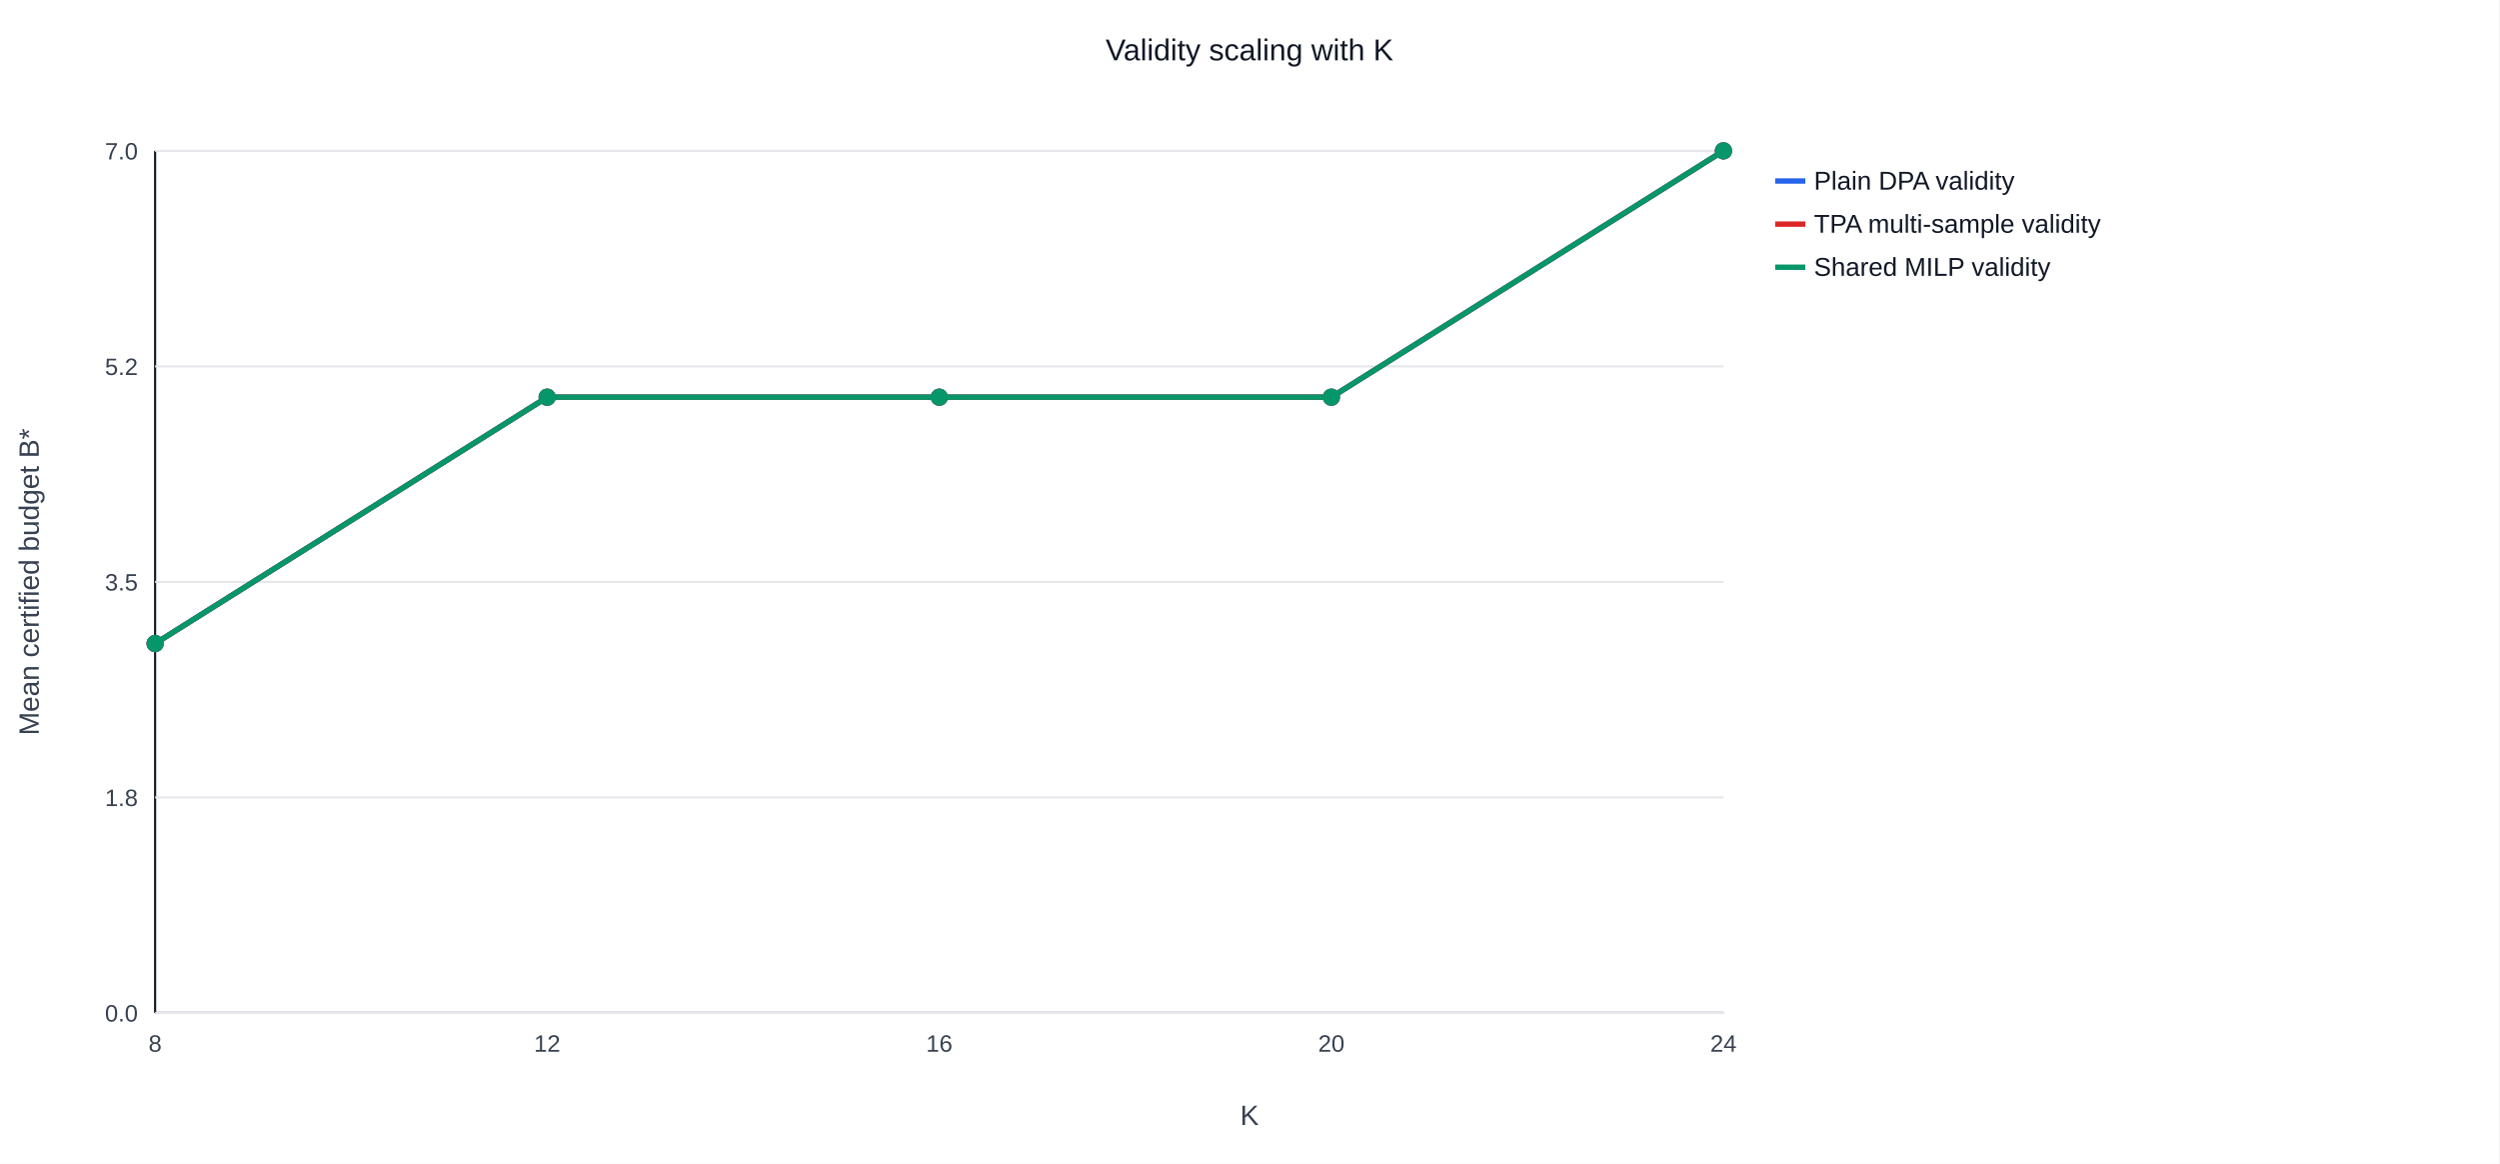
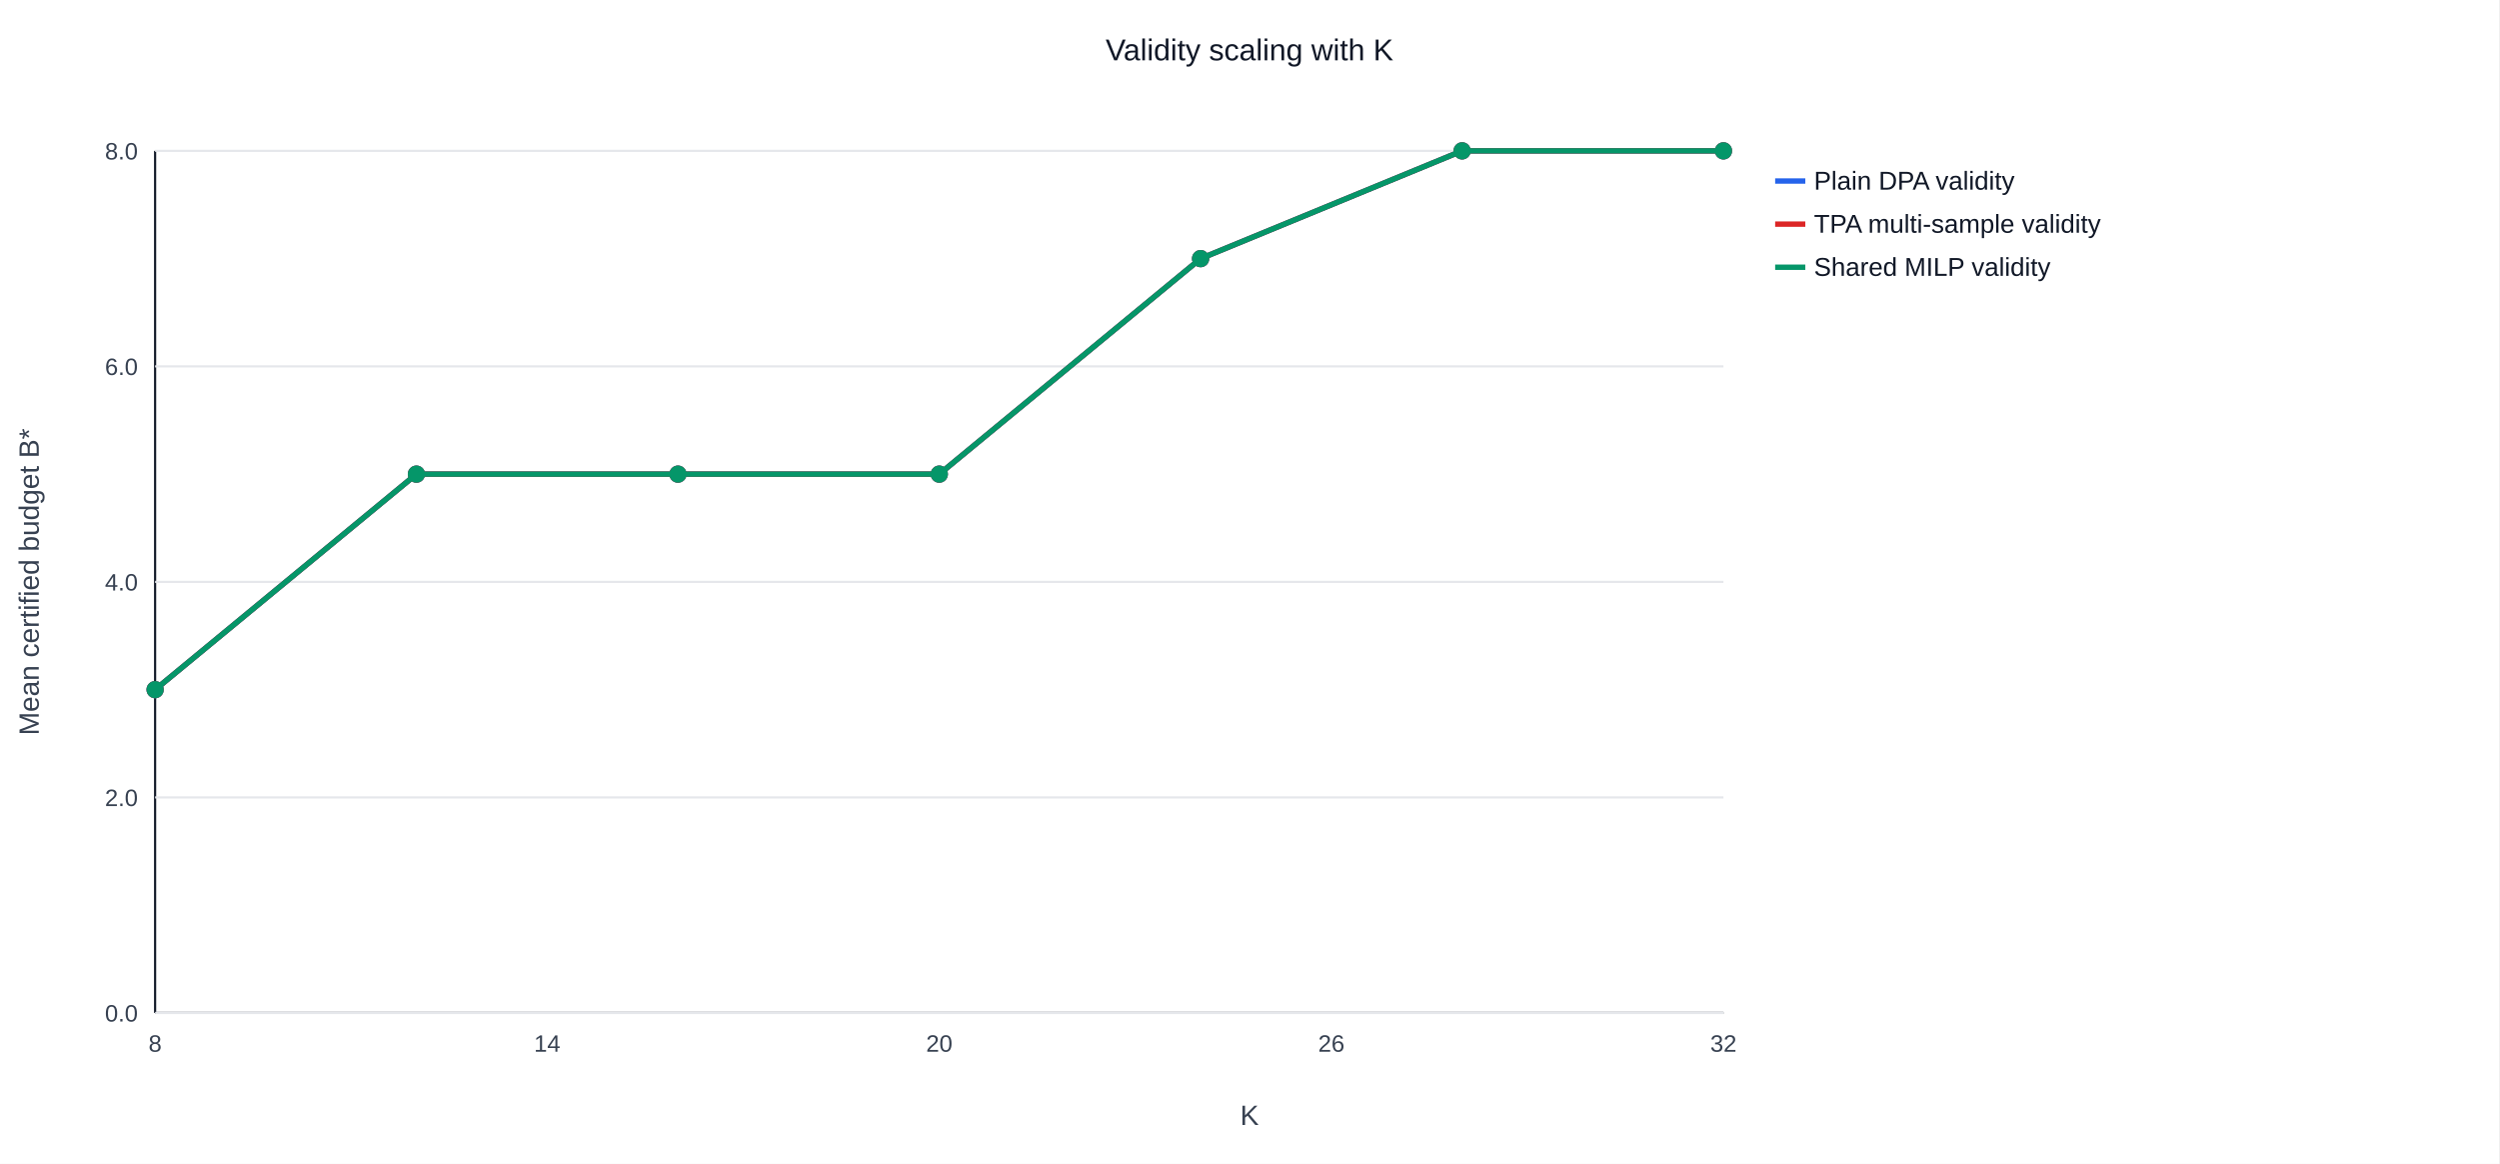
<svg xmlns="http://www.w3.org/2000/svg" width="1160" height="540" viewBox="0 0 1160 540">
  <rect width="100%" height="100%" fill="#ffffff" />
  <text x="580.0" y="28" text-anchor="middle" font-family="Arial, sans-serif" font-size="14" fill="#111827">Validity scaling with K</text>
  <line x1="72" y1="70" x2="72" y2="470" stroke="#111827" />
  <line x1="72" y1="470" x2="800" y2="470" stroke="#111827" />
  <text x="580.0" y="522" text-anchor="middle" font-family="Arial, sans-serif" font-size="13" fill="#374151">K</text>
  <text x="18" y="270.0" transform="rotate(-90 18 270.0)" text-anchor="middle" font-family="Arial, sans-serif" font-size="13" fill="#374151">Mean certified budget B*</text>
  <line x1="72" y1="470.0" x2="800" y2="470.0" stroke="#e5e7eb" />
  <text x="64" y="474.0" text-anchor="end" font-family="Arial, sans-serif" font-size="11" fill="#374151">0.0</text>
  <line x1="72" y1="370.0" x2="800" y2="370.0" stroke="#e5e7eb" />
-   <text x="64" y="374.0" text-anchor="end" font-family="Arial, sans-serif" font-size="11" fill="#374151">1.8</text>
+   <text x="64" y="374.0" text-anchor="end" font-family="Arial, sans-serif" font-size="11" fill="#374151">2.0</text>
  <line x1="72" y1="270.0" x2="800" y2="270.0" stroke="#e5e7eb" />
-   <text x="64" y="274.0" text-anchor="end" font-family="Arial, sans-serif" font-size="11" fill="#374151">3.5</text>
+   <text x="64" y="274.0" text-anchor="end" font-family="Arial, sans-serif" font-size="11" fill="#374151">4.0</text>
  <line x1="72" y1="170.0" x2="800" y2="170.0" stroke="#e5e7eb" />
-   <text x="64" y="174.0" text-anchor="end" font-family="Arial, sans-serif" font-size="11" fill="#374151">5.2</text>
+   <text x="64" y="174.0" text-anchor="end" font-family="Arial, sans-serif" font-size="11" fill="#374151">6.0</text>
  <line x1="72" y1="70.0" x2="800" y2="70.0" stroke="#e5e7eb" />
-   <text x="64" y="74.0" text-anchor="end" font-family="Arial, sans-serif" font-size="11" fill="#374151">7.0</text>
+   <text x="64" y="74.0" text-anchor="end" font-family="Arial, sans-serif" font-size="11" fill="#374151">8.0</text>
  <text x="72.0" y="488" text-anchor="middle" font-family="Arial, sans-serif" font-size="11" fill="#374151">8</text>
-   <text x="254.0" y="488" text-anchor="middle" font-family="Arial, sans-serif" font-size="11" fill="#374151">12</text>
-   <text x="436.0" y="488" text-anchor="middle" font-family="Arial, sans-serif" font-size="11" fill="#374151">16</text>
-   <text x="618.0" y="488" text-anchor="middle" font-family="Arial, sans-serif" font-size="11" fill="#374151">20</text>
-   <text x="800.0" y="488" text-anchor="middle" font-family="Arial, sans-serif" font-size="11" fill="#374151">24</text>
-   <polyline points="72.0,298.6 254.0,184.3 436.0,184.3 618.0,184.3 800.0,70.0" fill="none" stroke="#2563eb" stroke-width="2.5" />
-   <circle cx="72.0" cy="298.6" r="4" fill="#2563eb" />
-   <circle cx="254.0" cy="184.3" r="4" fill="#2563eb" />
-   <circle cx="436.0" cy="184.3" r="4" fill="#2563eb" />
-   <circle cx="618.0" cy="184.3" r="4" fill="#2563eb" />
+   <text x="254.0" y="488" text-anchor="middle" font-family="Arial, sans-serif" font-size="11" fill="#374151">14</text>
+   <text x="436.0" y="488" text-anchor="middle" font-family="Arial, sans-serif" font-size="11" fill="#374151">20</text>
+   <text x="618.0" y="488" text-anchor="middle" font-family="Arial, sans-serif" font-size="11" fill="#374151">26</text>
+   <text x="800.0" y="488" text-anchor="middle" font-family="Arial, sans-serif" font-size="11" fill="#374151">32</text>
+   <polyline points="72.0,320.0 193.3,220.0 314.7,220.0 436.0,220.0 557.3,120.0 678.7,70.0 800.0,70.0" fill="none" stroke="#2563eb" stroke-width="2.5" />
+   <circle cx="72.0" cy="320.0" r="4" fill="#2563eb" />
+   <circle cx="193.3" cy="220.0" r="4" fill="#2563eb" />
+   <circle cx="314.7" cy="220.0" r="4" fill="#2563eb" />
+   <circle cx="436.0" cy="220.0" r="4" fill="#2563eb" />
+   <circle cx="557.3" cy="120.0" r="4" fill="#2563eb" />
+   <circle cx="678.7" cy="70.0" r="4" fill="#2563eb" />
  <circle cx="800.0" cy="70.0" r="4" fill="#2563eb" />
  <line x1="824" y1="84" x2="838" y2="84" stroke="#2563eb" stroke-width="2.5" />
  <text x="842" y="88" font-family="Arial, sans-serif" font-size="12" fill="#111827">Plain DPA validity</text>
-   <polyline points="72.0,298.6 254.0,184.3 436.0,184.3 618.0,184.3 800.0,70.0" fill="none" stroke="#dc2626" stroke-width="2.5" />
-   <circle cx="72.0" cy="298.6" r="4" fill="#dc2626" />
-   <circle cx="254.0" cy="184.3" r="4" fill="#dc2626" />
-   <circle cx="436.0" cy="184.3" r="4" fill="#dc2626" />
-   <circle cx="618.0" cy="184.3" r="4" fill="#dc2626" />
+   <polyline points="72.0,320.0 193.3,220.0 314.7,220.0 436.0,220.0 557.3,120.0 678.7,70.0 800.0,70.0" fill="none" stroke="#dc2626" stroke-width="2.5" />
+   <circle cx="72.0" cy="320.0" r="4" fill="#dc2626" />
+   <circle cx="193.3" cy="220.0" r="4" fill="#dc2626" />
+   <circle cx="314.7" cy="220.0" r="4" fill="#dc2626" />
+   <circle cx="436.0" cy="220.0" r="4" fill="#dc2626" />
+   <circle cx="557.3" cy="120.0" r="4" fill="#dc2626" />
+   <circle cx="678.7" cy="70.0" r="4" fill="#dc2626" />
  <circle cx="800.0" cy="70.0" r="4" fill="#dc2626" />
  <line x1="824" y1="104" x2="838" y2="104" stroke="#dc2626" stroke-width="2.5" />
  <text x="842" y="108" font-family="Arial, sans-serif" font-size="12" fill="#111827">TPA multi-sample validity</text>
-   <polyline points="72.0,298.6 254.0,184.3 436.0,184.3 618.0,184.3 800.0,70.0" fill="none" stroke="#059669" stroke-width="2.5" />
-   <circle cx="72.0" cy="298.6" r="4" fill="#059669" />
-   <circle cx="254.0" cy="184.3" r="4" fill="#059669" />
-   <circle cx="436.0" cy="184.3" r="4" fill="#059669" />
-   <circle cx="618.0" cy="184.3" r="4" fill="#059669" />
+   <polyline points="72.0,320.0 193.3,220.0 314.7,220.0 436.0,220.0 557.3,120.0 678.7,70.0 800.0,70.0" fill="none" stroke="#059669" stroke-width="2.5" />
+   <circle cx="72.0" cy="320.0" r="4" fill="#059669" />
+   <circle cx="193.3" cy="220.0" r="4" fill="#059669" />
+   <circle cx="314.7" cy="220.0" r="4" fill="#059669" />
+   <circle cx="436.0" cy="220.0" r="4" fill="#059669" />
+   <circle cx="557.3" cy="120.0" r="4" fill="#059669" />
+   <circle cx="678.7" cy="70.0" r="4" fill="#059669" />
  <circle cx="800.0" cy="70.0" r="4" fill="#059669" />
  <line x1="824" y1="124" x2="838" y2="124" stroke="#059669" stroke-width="2.5" />
  <text x="842" y="128" font-family="Arial, sans-serif" font-size="12" fill="#111827">Shared MILP validity</text>
</svg>
